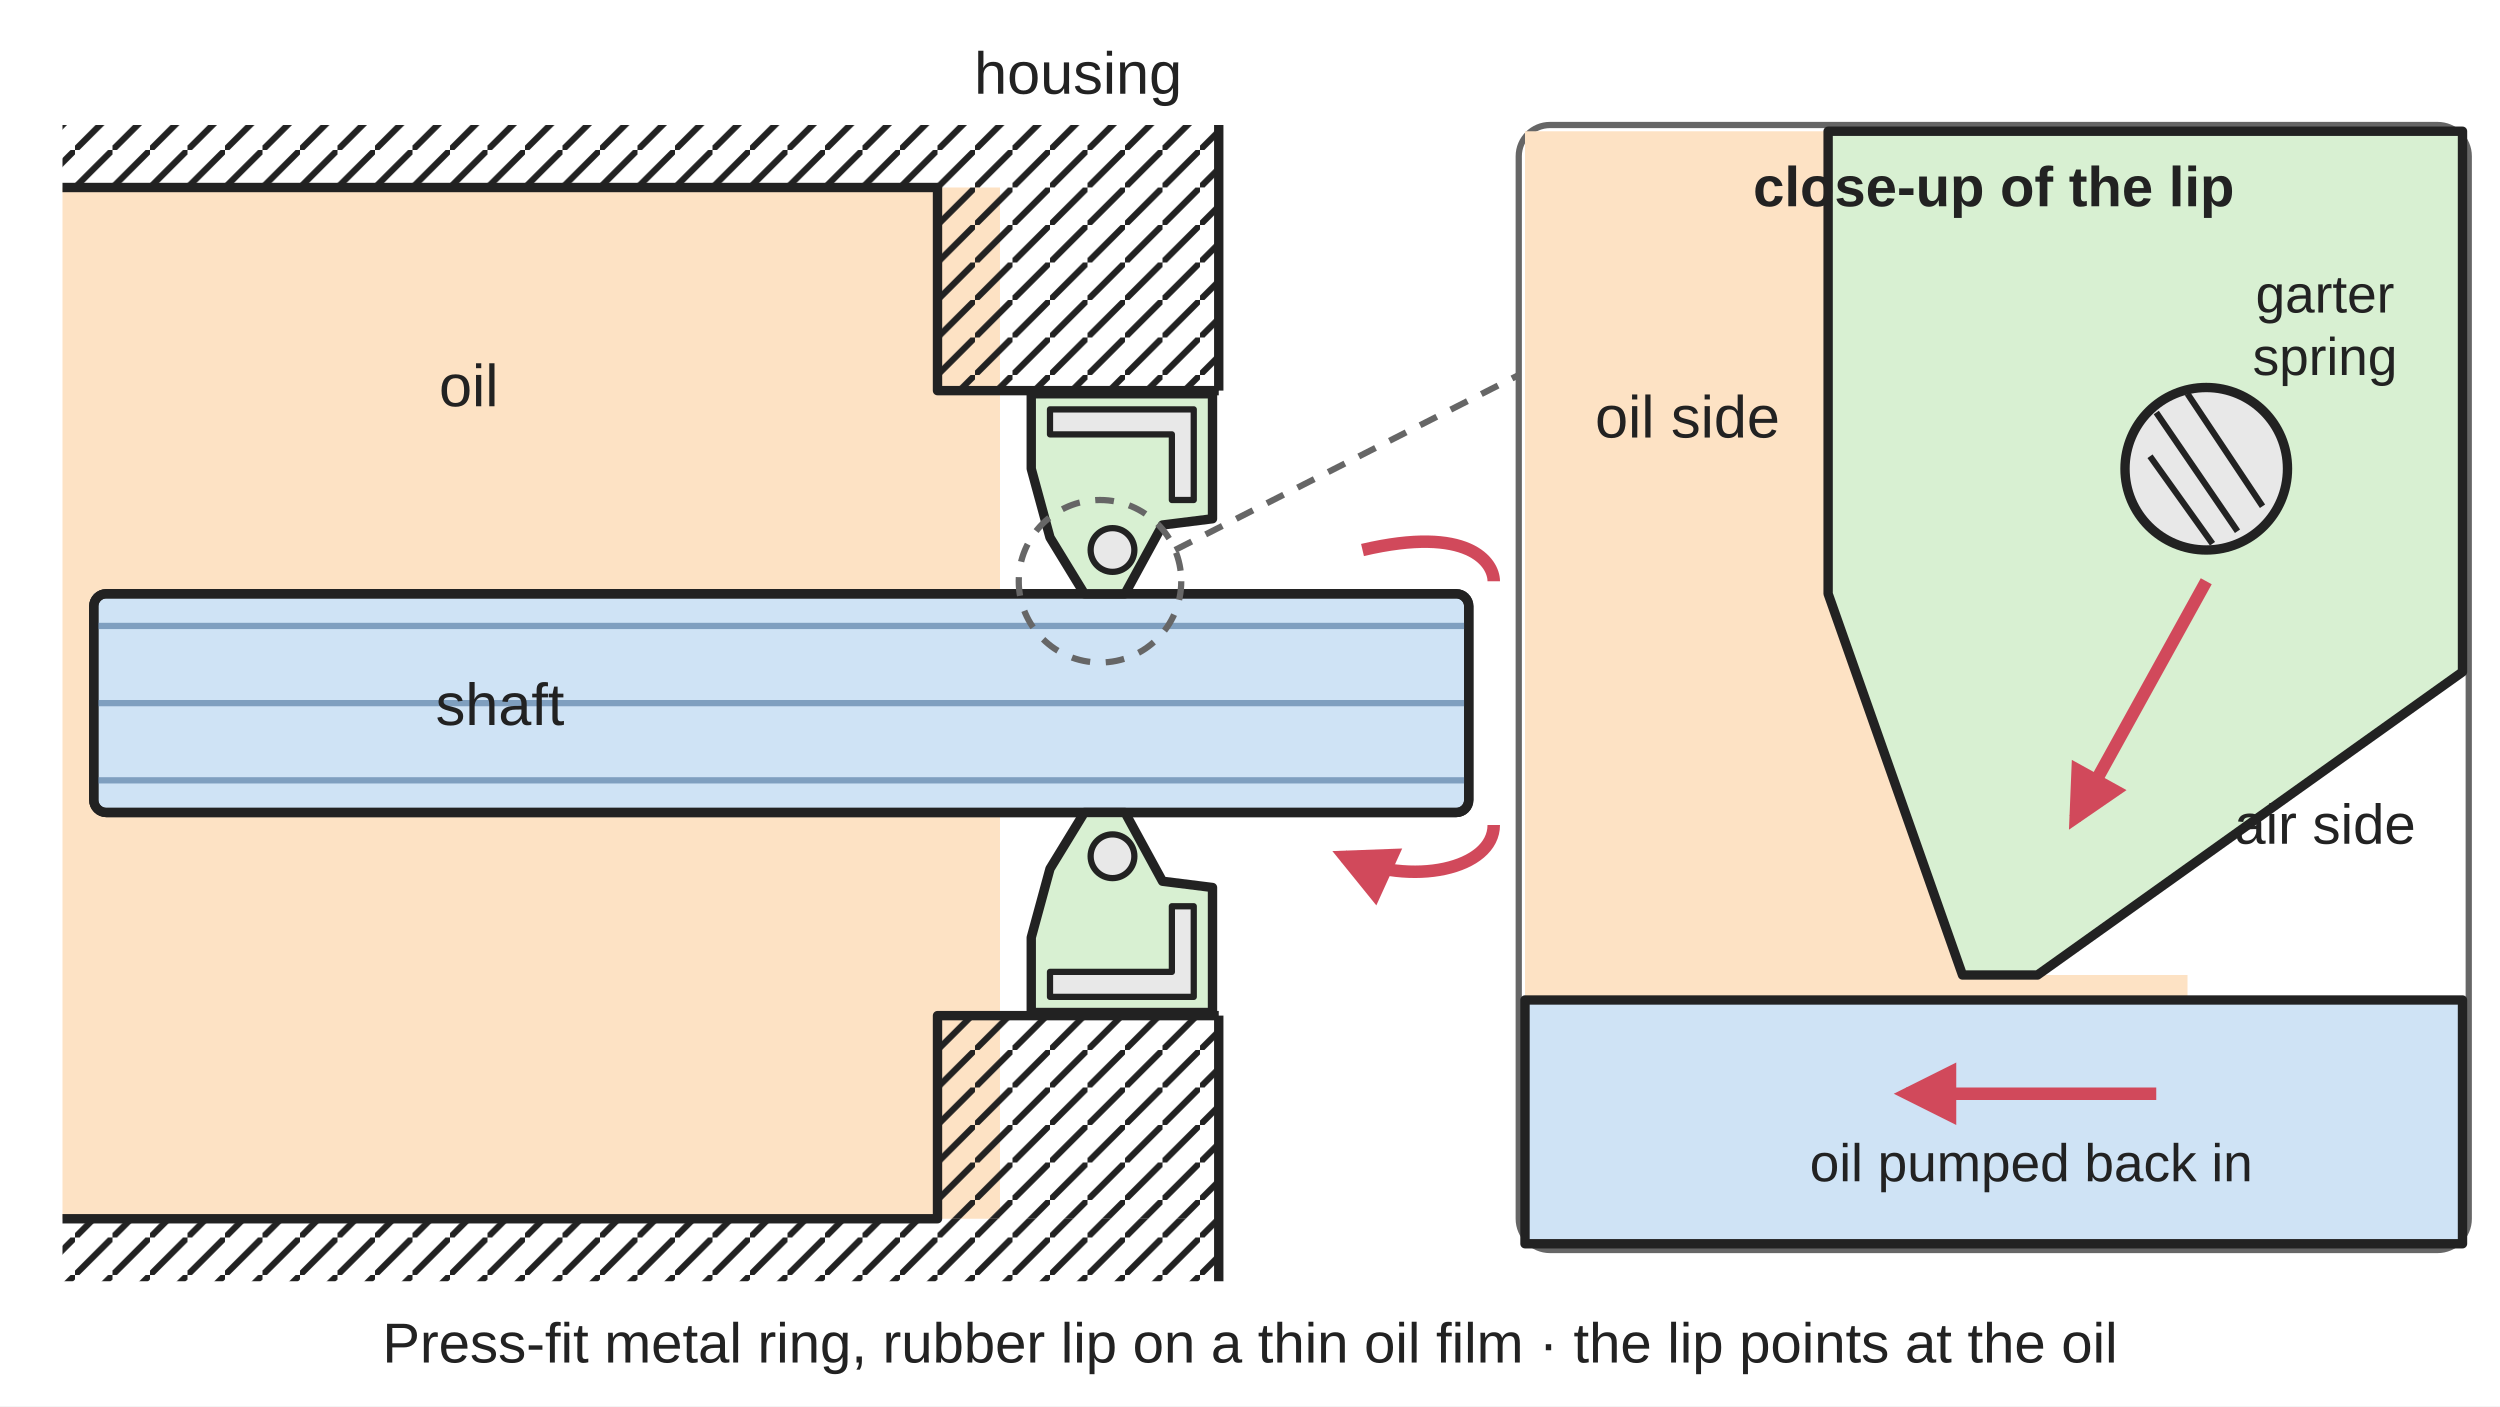
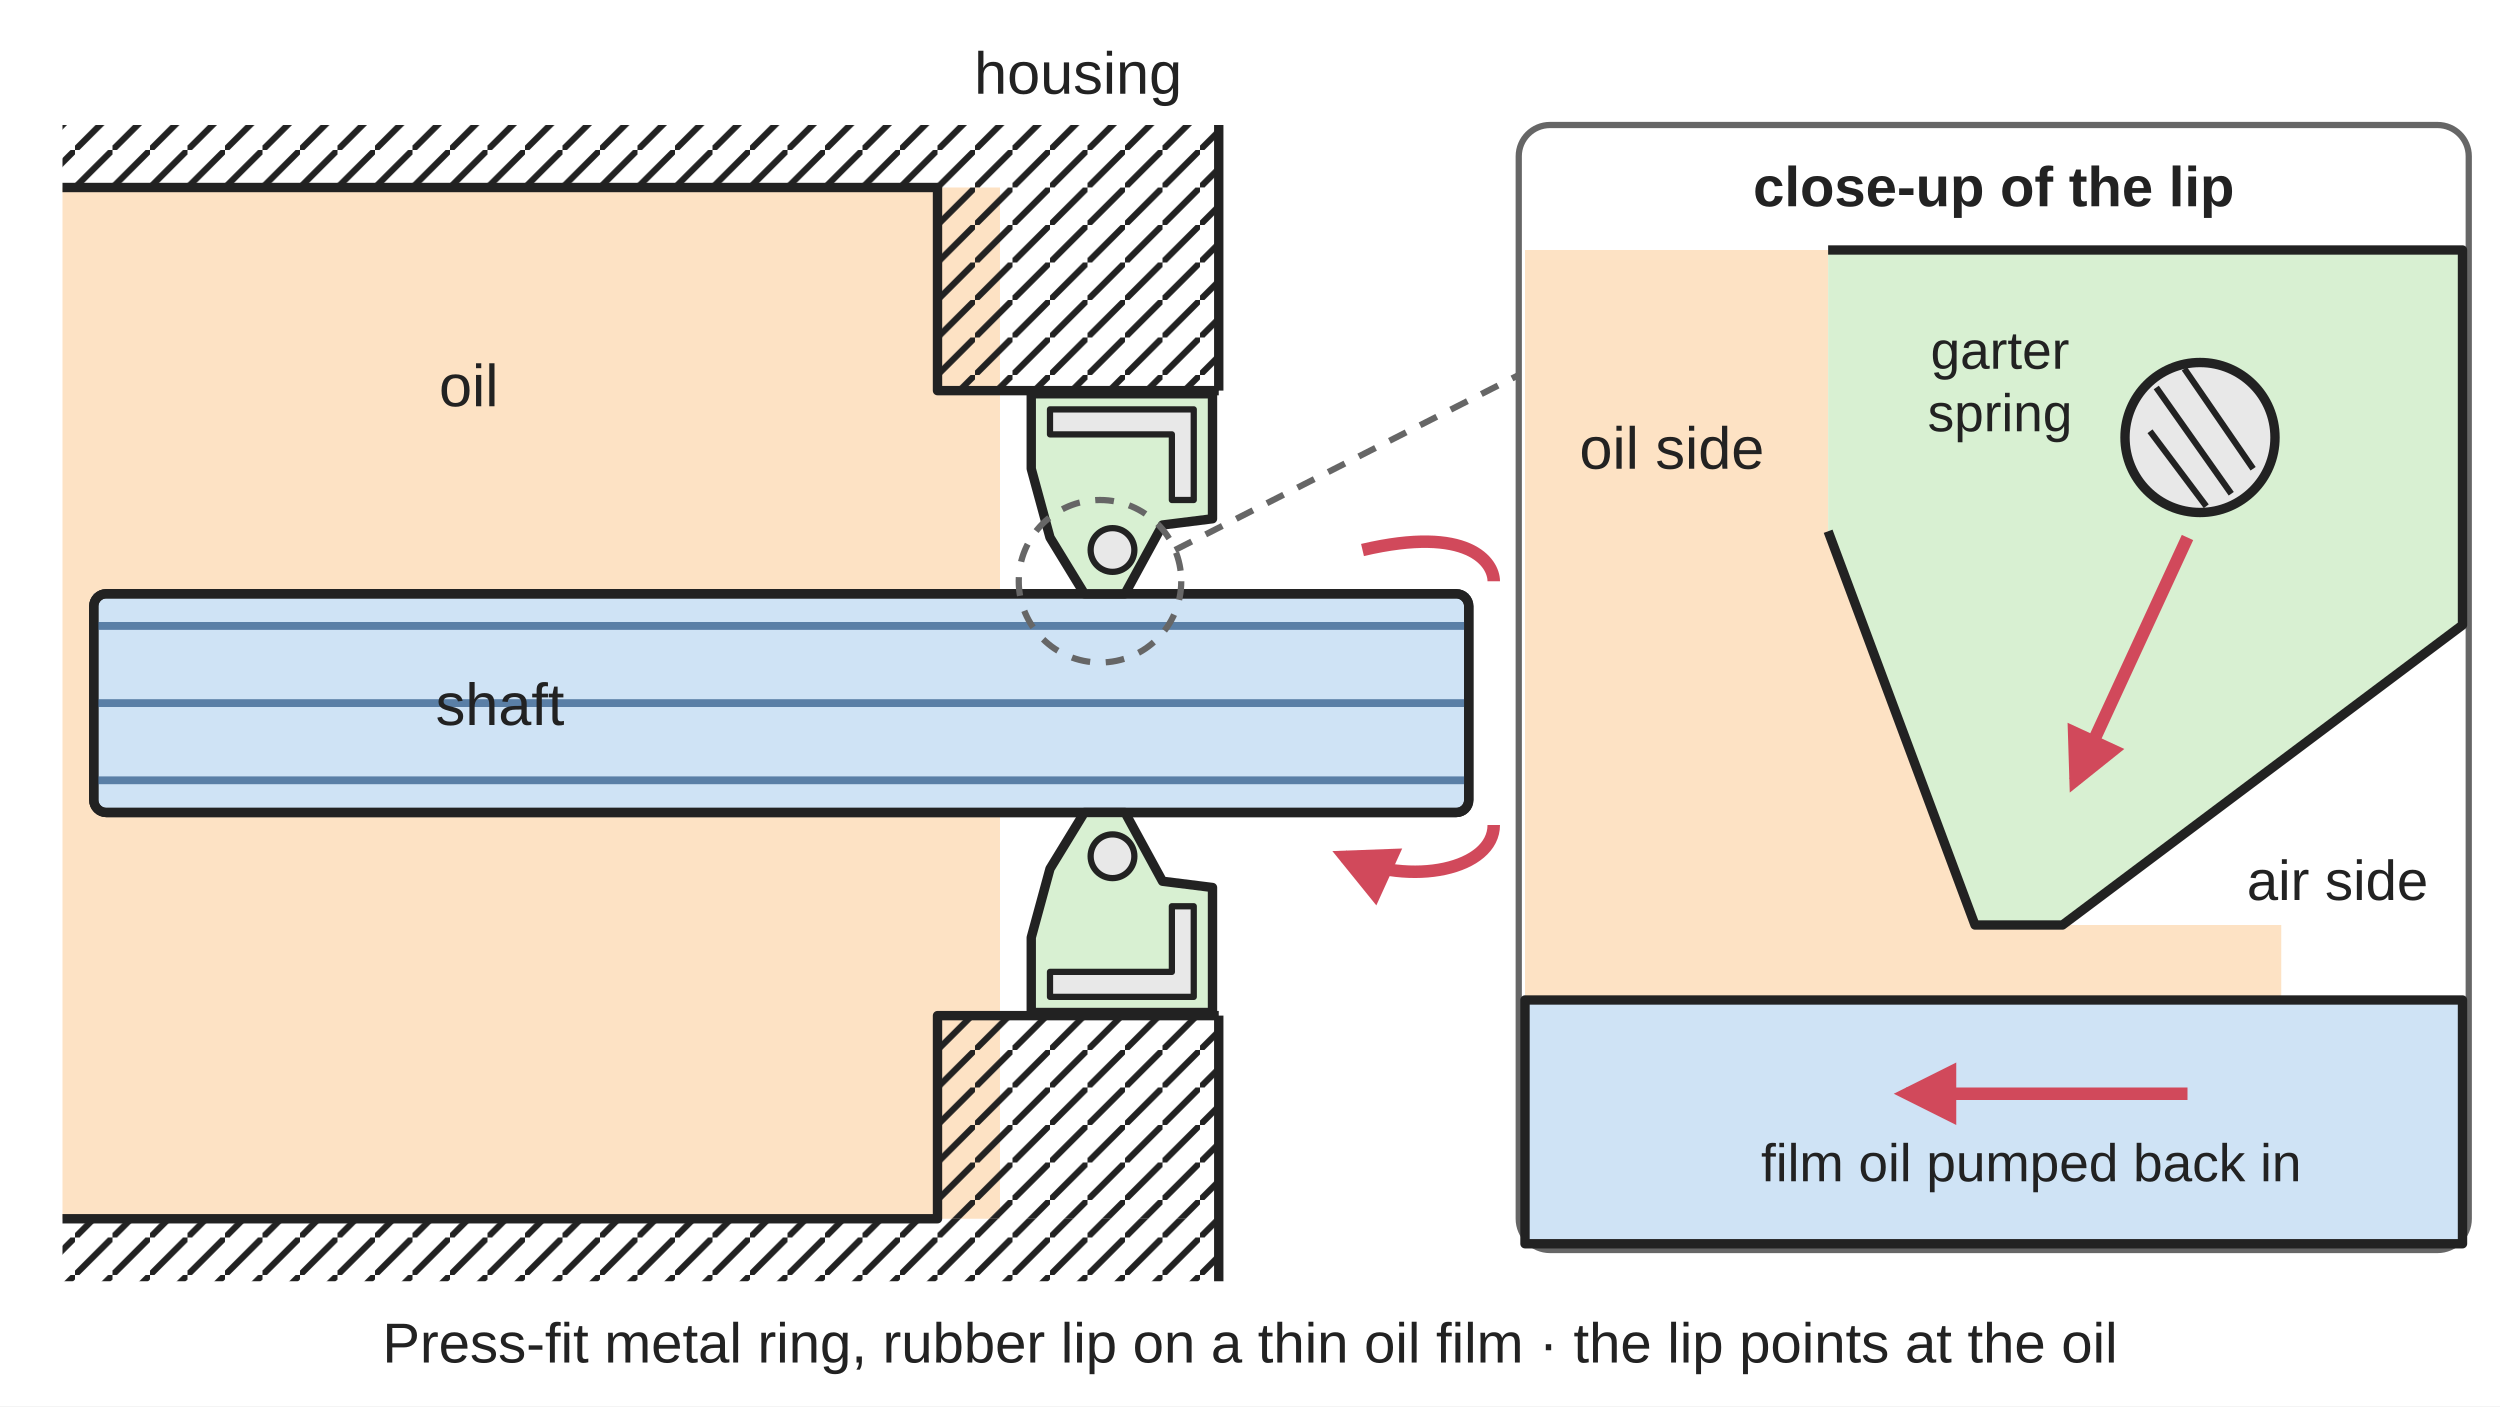
<svg xmlns="http://www.w3.org/2000/svg" viewBox="0 0 800 450" width="800" height="450" role="img">
  <rect width="800" height="450" fill="#ffffff" />
  <defs>
    <marker id="ah" viewBox="0 0 10 10" refX="8" refY="5" markerWidth="5" markerHeight="5" orient="auto-start-reverse">
      <path d="M0,0 L10,5 L0,10 z" fill="#d1495b" />
    </marker>
    <pattern id="hatch" width="12" height="12" patternUnits="userSpaceOnUse">
      <path d="M0,12 L12,0" stroke="#222" stroke-width="2" />
    </pattern>
    <clipPath id="sh">
      <rect x="30" y="190" width="440" height="70" />
    </clipPath>
  </defs>
  <g stroke="#222" stroke-width="3" stroke-linejoin="round">
    <rect x="20" y="60" width="300" height="330" fill="#fde2c4" stroke="none" />
    <rect x="20" y="40" width="370" height="20" fill="url(#hatch)" stroke="none" />
    <rect x="20" y="390" width="370" height="20" fill="url(#hatch)" stroke="none" />
    <rect x="300" y="60" width="90" height="65" fill="url(#hatch)" stroke="none" />
    <rect x="300" y="325" width="90" height="65" fill="url(#hatch)" stroke="none" />
    <path d="M20,60 L300,60 L300,125 L390,125 M20,390 L300,390 L300,325 L390,325 M390,40 L390,125 M390,325 L390,410" fill="none" />
    <rect x="30" y="190" width="440" height="70" rx="4" fill="#cfe3f5" />
-     <g clip-path="url(#sh)" stroke="#7f9fbf" stroke-width="2">
+     <g clip-path="url(#sh)" stroke="#5a7fa6" stroke-width="2.5">
      <line x1="30" y1="190" x2="470" y2="190" />
      <line x1="30" y1="200.3" x2="470" y2="200.3" />
      <line x1="30" y1="225" x2="470" y2="225" />
      <line x1="30" y1="249.7" x2="470" y2="249.7" />
    </g>
    <rect x="30" y="190" width="440" height="70" rx="4" fill="none" />
    <path d="M330,126 L388,126 L388,166 L372,168 L360,190 L347,190 L336,172 L330,150 Z" fill="#d8f0d2" />
    <path d="M336,131 L382,131 L382,160 L375,160 L375,139 L336,139 Z" fill="#e8e8e8" stroke-width="2" />
    <circle cx="356" cy="176" r="7" fill="#e8e8e8" stroke-width="2" />
    <g transform="matrix(1 0 0 -1 0 450)">
      <path d="M330,126 L388,126 L388,166 L372,168 L360,190 L347,190 L336,172 L330,150 Z" fill="#d8f0d2" />
      <path d="M336,131 L382,131 L382,160 L375,160 L375,139 L336,139 Z" fill="#e8e8e8" stroke-width="2" />
      <circle cx="356" cy="176" r="7" fill="#e8e8e8" stroke-width="2" />
    </g>
    <circle cx="352" cy="186" r="26" fill="none" stroke="#666" stroke-width="2" stroke-dasharray="6 5" />
    <line x1="376" y1="176" x2="486" y2="120" stroke="#666" stroke-width="2" stroke-dasharray="6 5" />
  </g>
  <path d="M436,176 C470,168 478,180 478,186" stroke="#d1495b" stroke-width="4" fill="none" />
  <path d="M478,264 C478,278 452,284 430,274" stroke="#d1495b" stroke-width="4" fill="none" marker-end="url(#ah)" />
  <rect x="486" y="40" width="304" height="360" rx="10" fill="#ffffff" stroke="#666" stroke-width="2" />
  <g stroke="#222" stroke-width="3" stroke-linejoin="round">
-     <path d="M488,42 L585,42 L585,190 L628,312 L700,312 L700,320 L488,320 Z" fill="#fde2c4" stroke="none" />
-     <path d="M585,42 L788,42 L788,215 L652,312 L628,312 L585,190 Z" fill="#d8f0d2" />
-     <circle cx="706" cy="150" r="26" fill="#e8e8e8" />
-     <path d="M690,132 L716,170 M700,126 L724,162 M688,146 L708,174" stroke-width="2" />
+     <path d="M488,80 L585,80 L585,170 L632,296 L730,296 L730,320 L488,320 Z" fill="#fde2c4" stroke="none" />
+     <path d="M585,80 L788,80 L788,200 L660,296 L632,296 L585,170" fill="#d8f0d2" />
+     <circle cx="704" cy="140" r="24" fill="#e8e8e8" />
+     <path d="M690,124 L714,158 M699,118 L721,150 M688,138 L706,162" stroke-width="2" />
    <rect x="488" y="320" width="300" height="78" fill="#cfe3f5" />
  </g>
-   <circle cx="715" cy="316" r="3.5" fill="#d1495b" opacity="0" />
-   <circle cx="715" cy="316" r="3.5" fill="#d1495b" opacity="0" />
-   <circle cx="715" cy="316" r="3.5" fill="#d1495b" opacity="0" />
+   <circle cx="730" cy="308" r="5" fill="#d1495b" opacity="0" />
+   <circle cx="730" cy="308" r="5" fill="#d1495b" opacity="0" />
+   <circle cx="730" cy="308" r="5" fill="#d1495b" opacity="0" />
  <g stroke="#d1495b" stroke-width="4" fill="none" marker-end="url(#ah)">
-     <line x1="690" y1="350" x2="610" y2="350" />
-     <line x1="706" y1="186" x2="664" y2="262" />
+     <line x1="700" y1="350" x2="610" y2="350" />
+     <line x1="700" y1="172" x2="664" y2="250" />
  </g>
  <g font-family="Arial, Helvetica, sans-serif" font-size="19" fill="#222" text-anchor="middle">
    <text x="150" y="130">oil</text>
    <text x="345" y="30">housing</text>
    <text x="160" y="232">shaft</text>
    <text x="638" y="66" font-weight="bold" font-size="18">close-up of the lip</text>
-     <text x="540" y="140">oil side</text>
-     <text x="744" y="270" font-size="18">air side</text>
-     <text x="744" y="100" font-size="17">garter</text>
-     <text x="744" y="120" font-size="17">spring</text>
-     <text x="650" y="378" font-size="17">oil pumped back in</text>
+     <text x="535" y="150">oil side</text>
+     <text x="748" y="288" font-size="18">air side</text>
+     <text x="640" y="118" font-size="17">garter</text>
+     <text x="640" y="138" font-size="17">spring</text>
+     <text x="650" y="378" font-size="17">film oil pumped back in</text>
    <text x="400" y="436" font-size="18">Press-fit metal ring, rubber lip on a thin oil film · the lip points at the oil</text>
  </g>
</svg>
